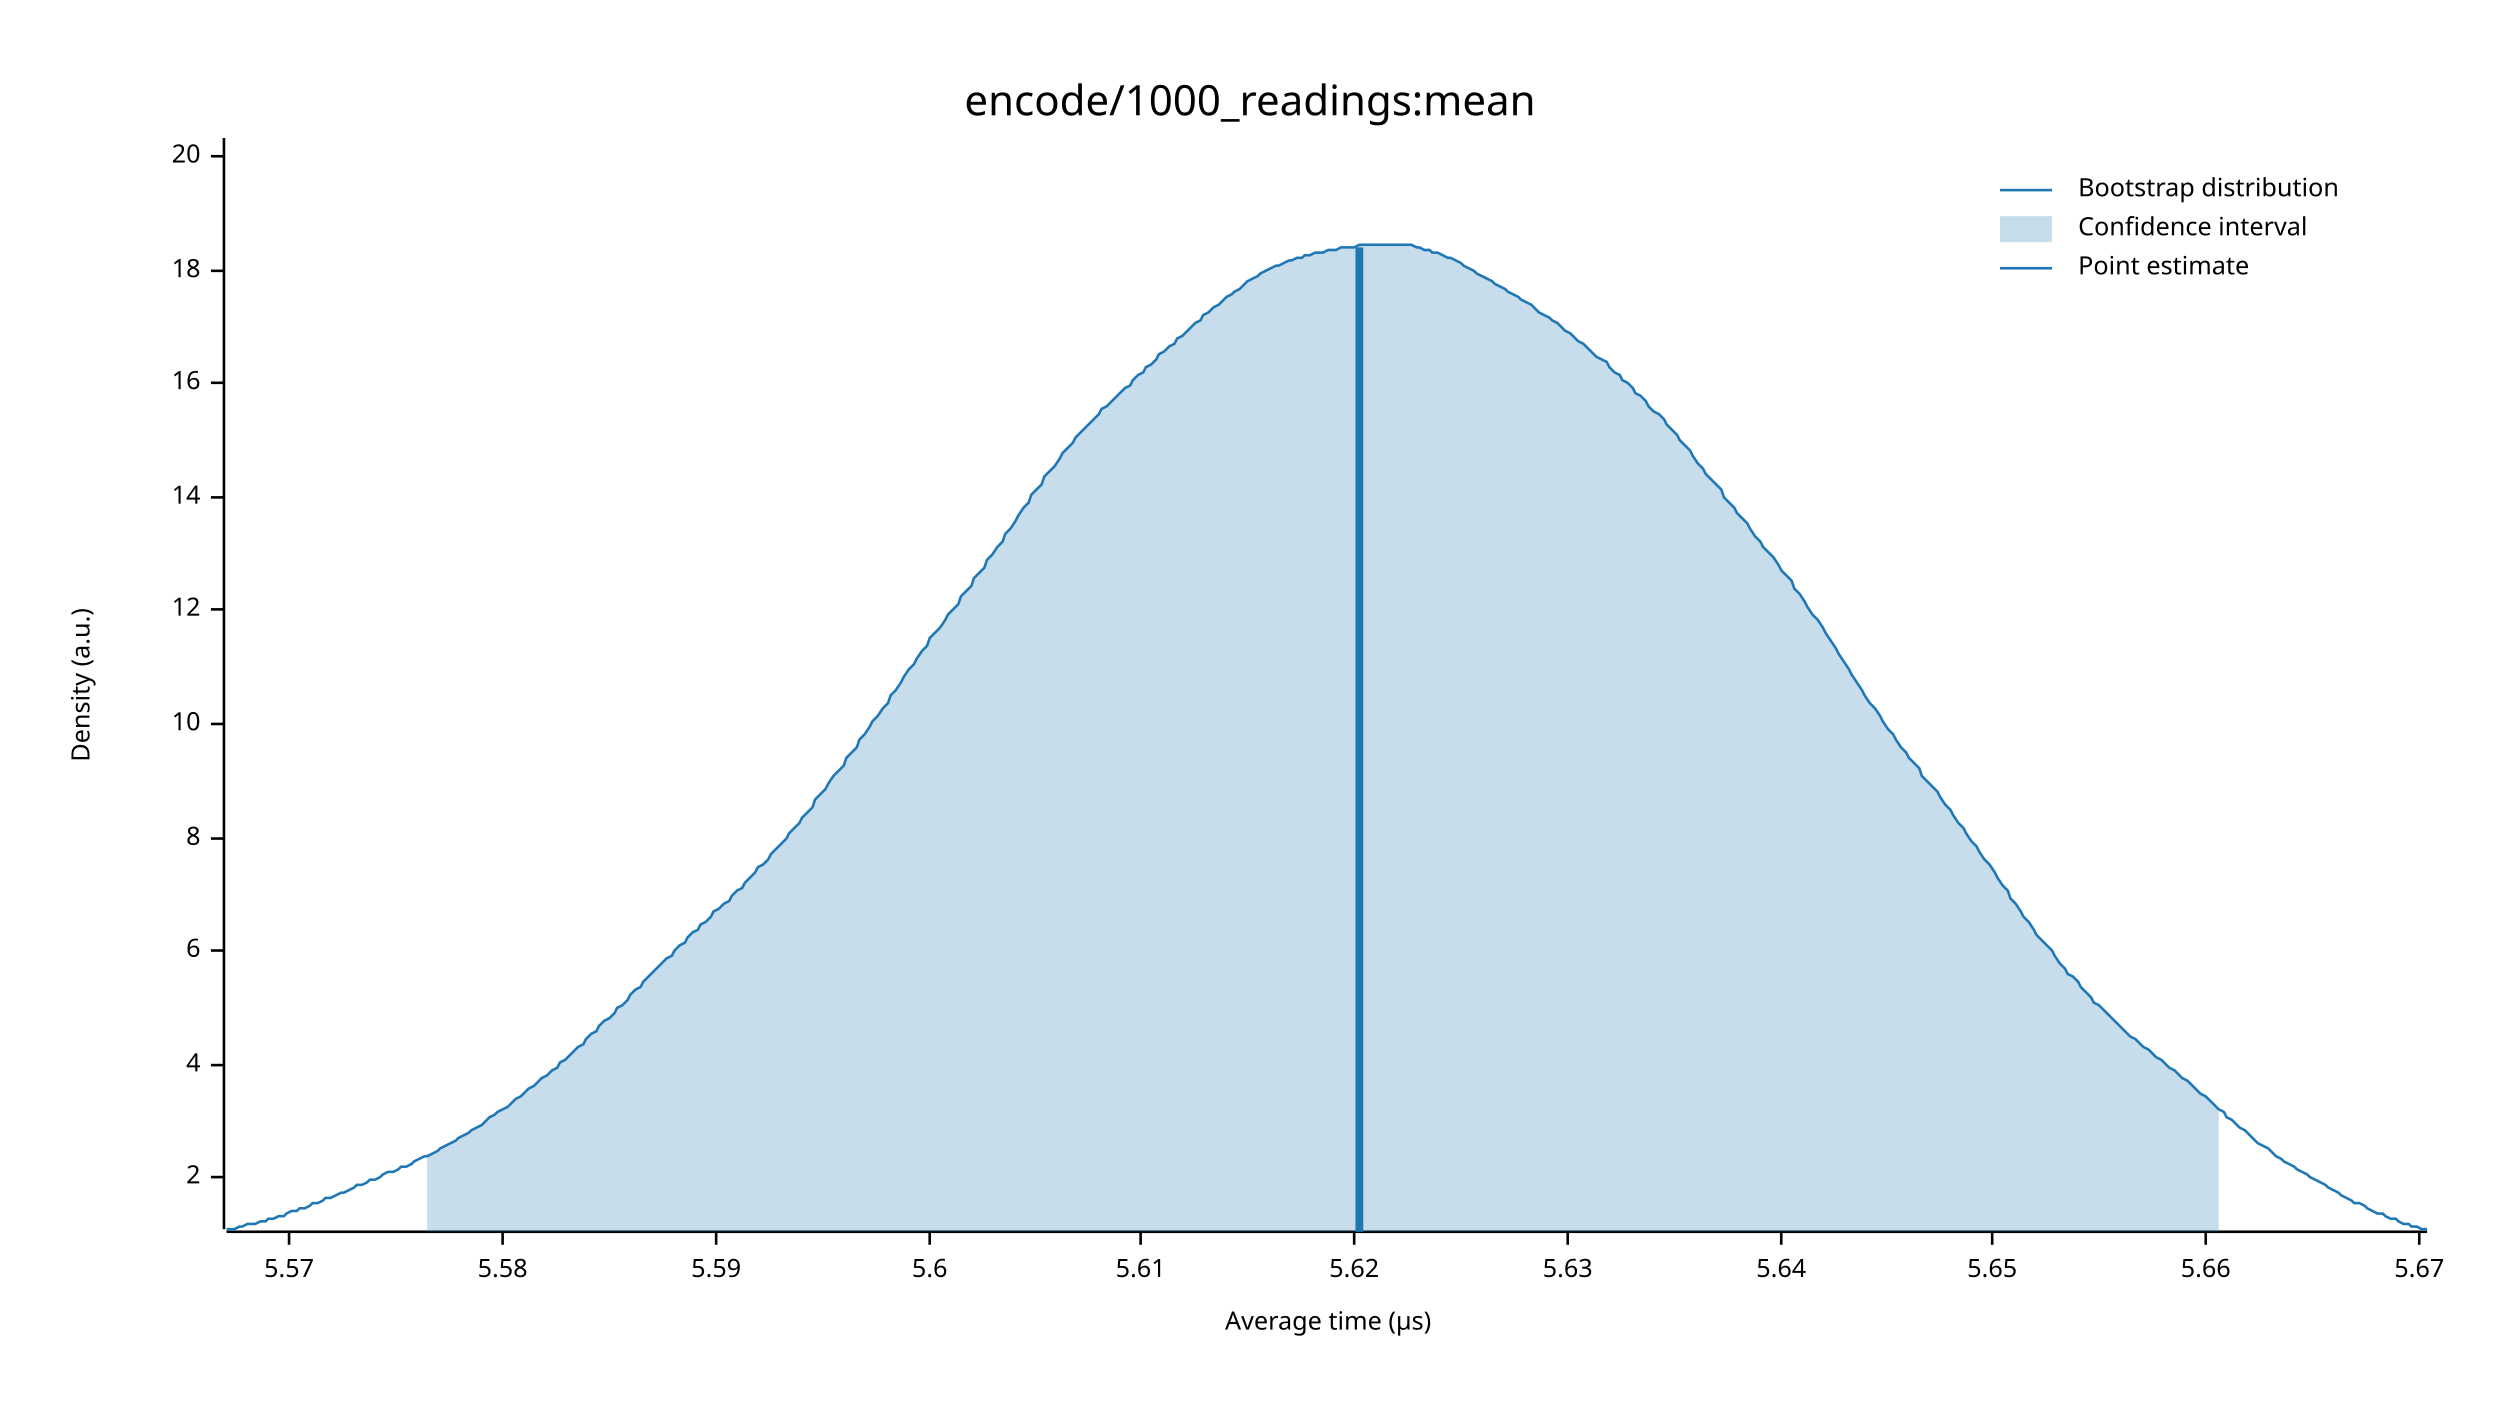
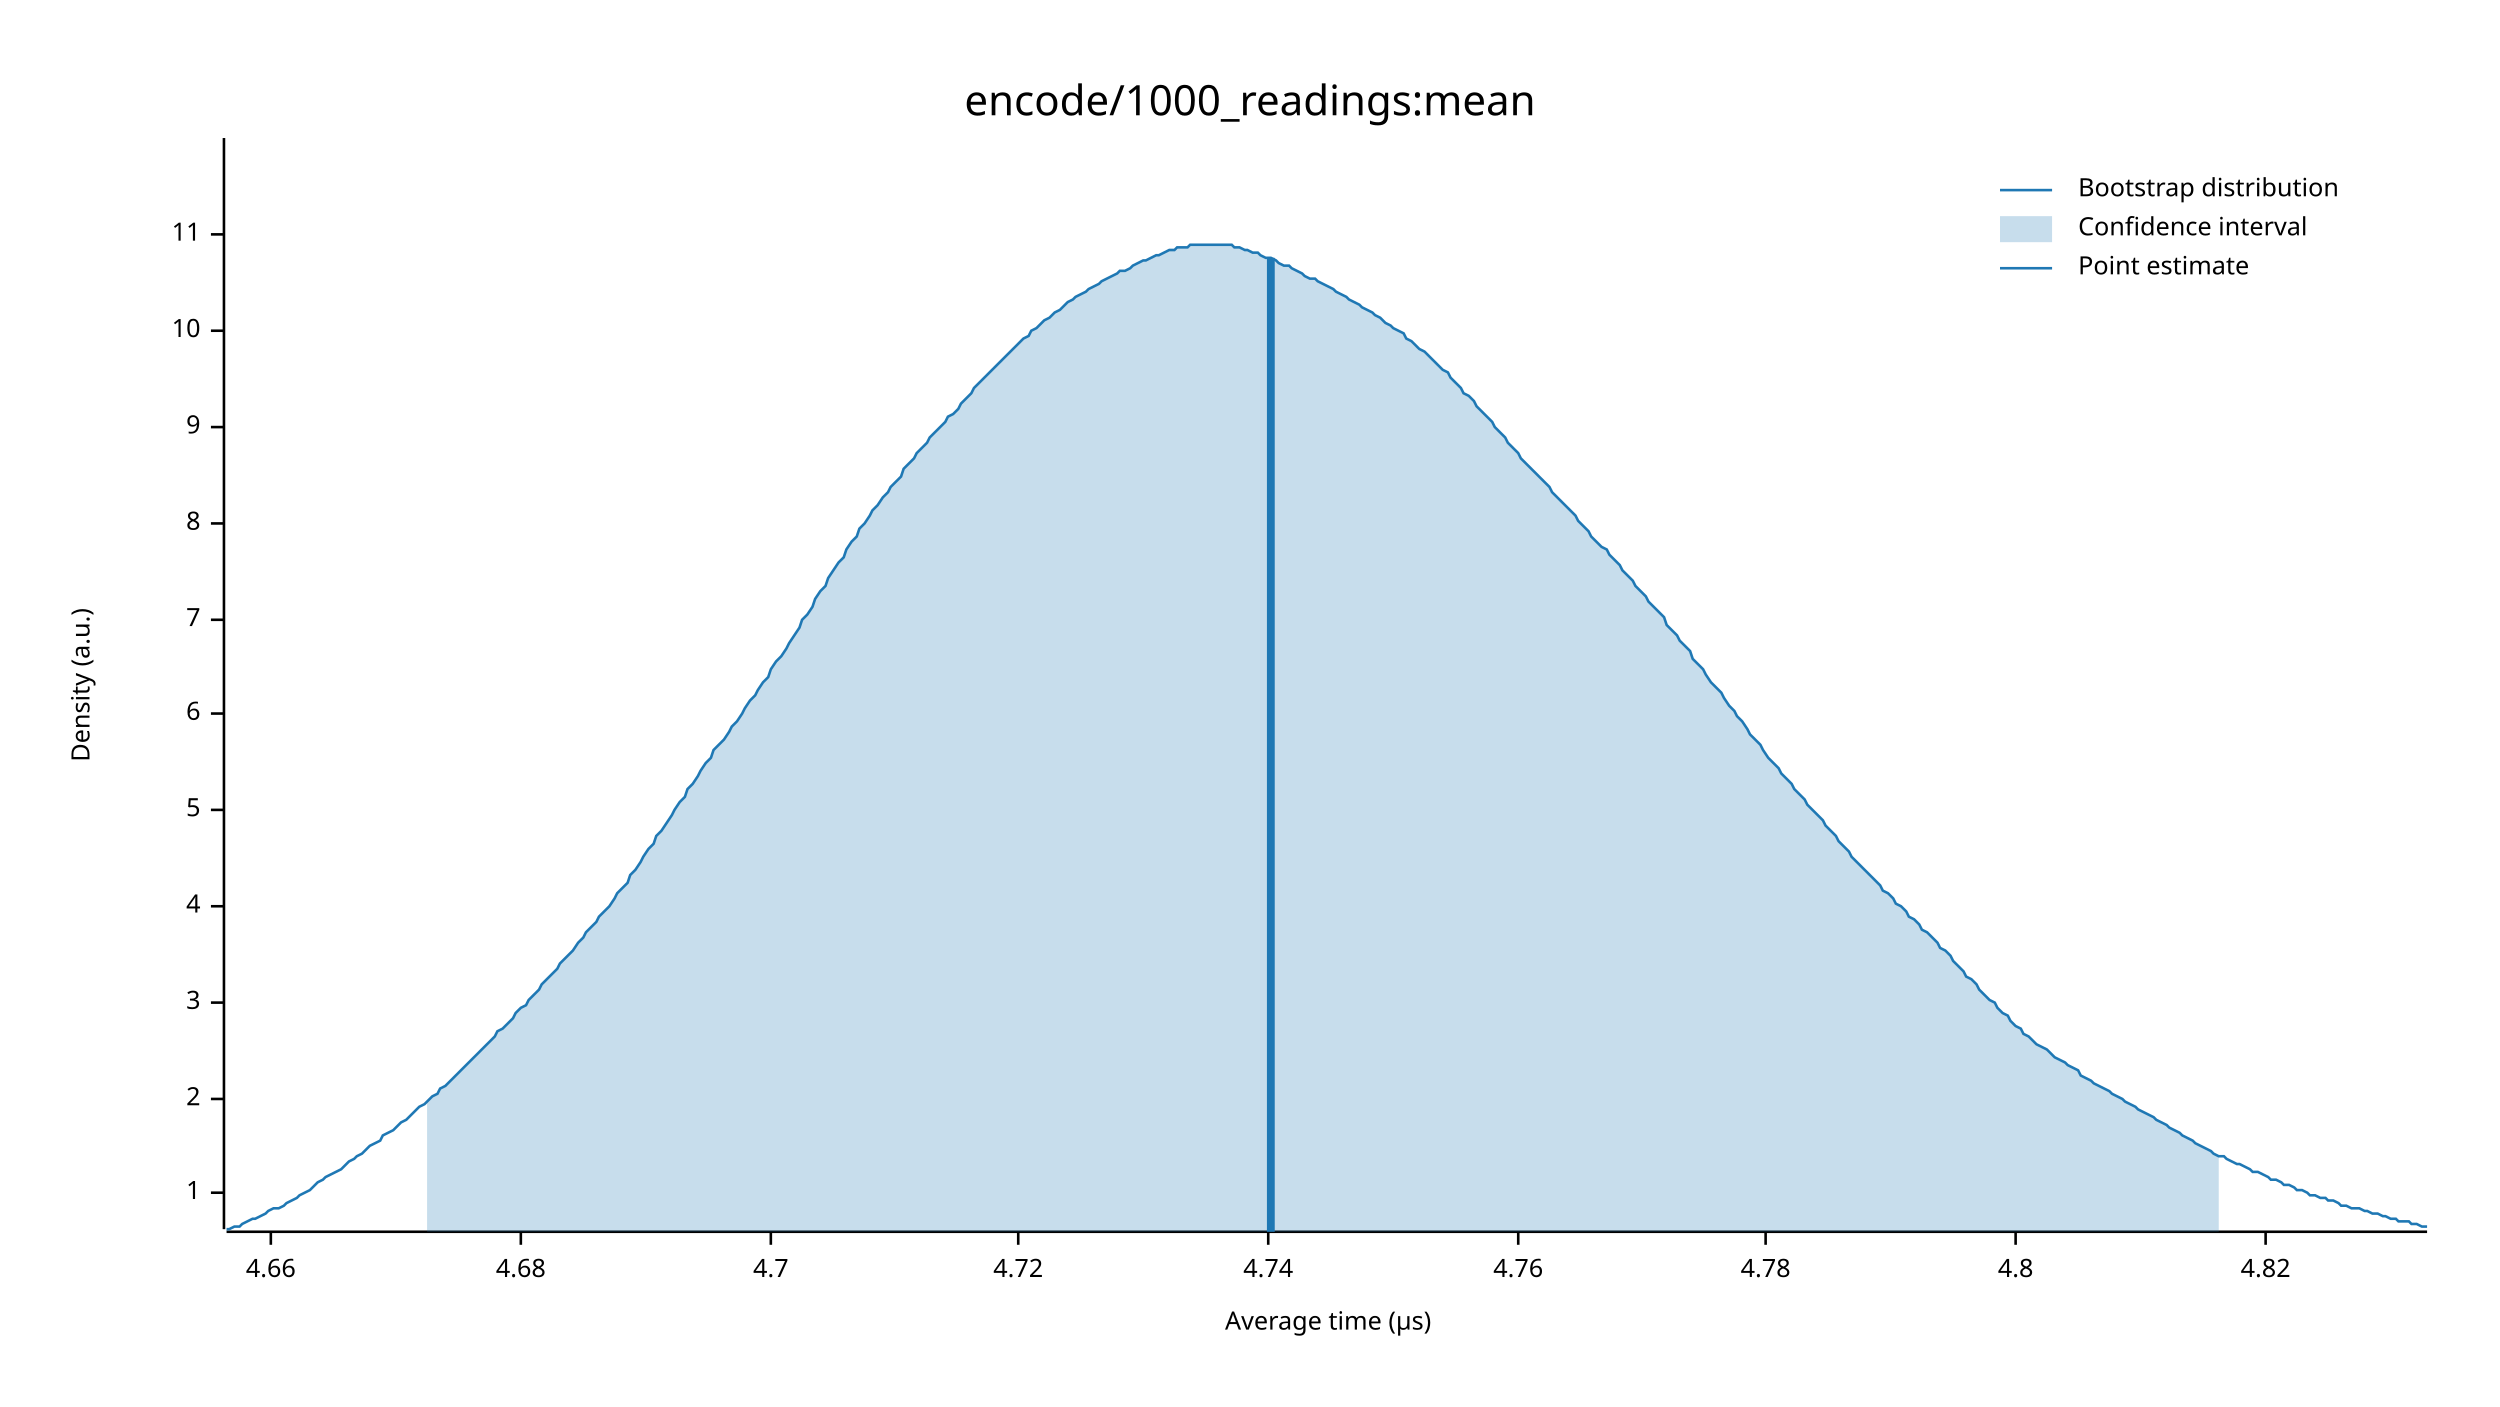
<svg xmlns="http://www.w3.org/2000/svg" width="960" height="540" viewBox="0 0 960 540">
  <text x="480" y="32" dy="0.76em" text-anchor="middle" font-family="sans-serif" font-size="16.129" opacity="1" fill="#000000">
encode/1000_readings:mean
</text>
  <text x="27" y="263" dy="0.76em" text-anchor="middle" font-family="sans-serif" font-size="9.677" opacity="1" fill="#000000" transform="rotate(270, 27, 263)">
Density (a.u.)
</text>
  <text x="510" y="513" dy="-0.5ex" text-anchor="middle" font-family="sans-serif" font-size="9.677" opacity="1" fill="#000000">
Average time (µs)
</text>
  <polyline fill="none" opacity="1" stroke="#000000" stroke-width="1" points="86,53 86,472 " />
-   <text x="77" y="452" dy="0.5ex" text-anchor="end" font-family="sans-serif" font-size="9.677" opacity="1" fill="#000000">
+   <text x="77" y="458" dy="0.5ex" text-anchor="end" font-family="sans-serif" font-size="9.677" opacity="1" fill="#000000">
+ 1
+ </text>
+   <polyline fill="none" opacity="1" stroke="#000000" stroke-width="1" points="81,458 86,458 " />
+   <text x="77" y="422" dy="0.5ex" text-anchor="end" font-family="sans-serif" font-size="9.677" opacity="1" fill="#000000">
2
</text>
-   <polyline fill="none" opacity="1" stroke="#000000" stroke-width="1" points="81,452 86,452 " />
-   <text x="77" y="409" dy="0.5ex" text-anchor="end" font-family="sans-serif" font-size="9.677" opacity="1" fill="#000000">
+   <polyline fill="none" opacity="1" stroke="#000000" stroke-width="1" points="81,422 86,422 " />
+   <text x="77" y="385" dy="0.5ex" text-anchor="end" font-family="sans-serif" font-size="9.677" opacity="1" fill="#000000">
+ 3
+ </text>
+   <polyline fill="none" opacity="1" stroke="#000000" stroke-width="1" points="81,385 86,385 " />
+   <text x="77" y="348" dy="0.5ex" text-anchor="end" font-family="sans-serif" font-size="9.677" opacity="1" fill="#000000">
4
</text>
-   <polyline fill="none" opacity="1" stroke="#000000" stroke-width="1" points="81,409 86,409 " />
-   <text x="77" y="365" dy="0.5ex" text-anchor="end" font-family="sans-serif" font-size="9.677" opacity="1" fill="#000000">
+   <polyline fill="none" opacity="1" stroke="#000000" stroke-width="1" points="81,348 86,348 " />
+   <text x="77" y="311" dy="0.5ex" text-anchor="end" font-family="sans-serif" font-size="9.677" opacity="1" fill="#000000">
+ 5
+ </text>
+   <polyline fill="none" opacity="1" stroke="#000000" stroke-width="1" points="81,311 86,311 " />
+   <text x="77" y="274" dy="0.5ex" text-anchor="end" font-family="sans-serif" font-size="9.677" opacity="1" fill="#000000">
6
</text>
-   <polyline fill="none" opacity="1" stroke="#000000" stroke-width="1" points="81,365 86,365 " />
-   <text x="77" y="322" dy="0.5ex" text-anchor="end" font-family="sans-serif" font-size="9.677" opacity="1" fill="#000000">
+   <polyline fill="none" opacity="1" stroke="#000000" stroke-width="1" points="81,274 86,274 " />
+   <text x="77" y="238" dy="0.5ex" text-anchor="end" font-family="sans-serif" font-size="9.677" opacity="1" fill="#000000">
+ 7
+ </text>
+   <polyline fill="none" opacity="1" stroke="#000000" stroke-width="1" points="81,238 86,238 " />
+   <text x="77" y="201" dy="0.5ex" text-anchor="end" font-family="sans-serif" font-size="9.677" opacity="1" fill="#000000">
8
</text>
-   <polyline fill="none" opacity="1" stroke="#000000" stroke-width="1" points="81,322 86,322 " />
-   <text x="77" y="278" dy="0.5ex" text-anchor="end" font-family="sans-serif" font-size="9.677" opacity="1" fill="#000000">
+   <polyline fill="none" opacity="1" stroke="#000000" stroke-width="1" points="81,201 86,201 " />
+   <text x="77" y="164" dy="0.5ex" text-anchor="end" font-family="sans-serif" font-size="9.677" opacity="1" fill="#000000">
+ 9
+ </text>
+   <polyline fill="none" opacity="1" stroke="#000000" stroke-width="1" points="81,164 86,164 " />
+   <text x="77" y="127" dy="0.5ex" text-anchor="end" font-family="sans-serif" font-size="9.677" opacity="1" fill="#000000">
10
</text>
-   <polyline fill="none" opacity="1" stroke="#000000" stroke-width="1" points="81,278 86,278 " />
-   <text x="77" y="234" dy="0.5ex" text-anchor="end" font-family="sans-serif" font-size="9.677" opacity="1" fill="#000000">
- 12
+   <polyline fill="none" opacity="1" stroke="#000000" stroke-width="1" points="81,127 86,127 " />
+   <text x="77" y="90" dy="0.5ex" text-anchor="end" font-family="sans-serif" font-size="9.677" opacity="1" fill="#000000">
+ 11
</text>
-   <polyline fill="none" opacity="1" stroke="#000000" stroke-width="1" points="81,234 86,234 " />
-   <text x="77" y="191" dy="0.5ex" text-anchor="end" font-family="sans-serif" font-size="9.677" opacity="1" fill="#000000">
- 14
+   <polyline fill="none" opacity="1" stroke="#000000" stroke-width="1" points="81,90 86,90 " />
+   <polyline fill="none" opacity="1" stroke="#000000" stroke-width="1" points="87,473 932,473 " />
+   <text x="104" y="483" dy="0.76em" text-anchor="middle" font-family="sans-serif" font-size="9.677" opacity="1" fill="#000000">
+ 4.66
</text>
-   <polyline fill="none" opacity="1" stroke="#000000" stroke-width="1" points="81,191 86,191 " />
-   <text x="77" y="147" dy="0.5ex" text-anchor="end" font-family="sans-serif" font-size="9.677" opacity="1" fill="#000000">
- 16
+   <polyline fill="none" opacity="1" stroke="#000000" stroke-width="1" points="104,473 104,478 " />
+   <text x="200" y="483" dy="0.76em" text-anchor="middle" font-family="sans-serif" font-size="9.677" opacity="1" fill="#000000">
+ 4.68
</text>
-   <polyline fill="none" opacity="1" stroke="#000000" stroke-width="1" points="81,147 86,147 " />
-   <text x="77" y="104" dy="0.5ex" text-anchor="end" font-family="sans-serif" font-size="9.677" opacity="1" fill="#000000">
- 18
+   <polyline fill="none" opacity="1" stroke="#000000" stroke-width="1" points="200,473 200,478 " />
+   <text x="296" y="483" dy="0.76em" text-anchor="middle" font-family="sans-serif" font-size="9.677" opacity="1" fill="#000000">
+ 4.7
</text>
-   <polyline fill="none" opacity="1" stroke="#000000" stroke-width="1" points="81,104 86,104 " />
-   <text x="77" y="60" dy="0.5ex" text-anchor="end" font-family="sans-serif" font-size="9.677" opacity="1" fill="#000000">
- 20
+   <polyline fill="none" opacity="1" stroke="#000000" stroke-width="1" points="296,473 296,478 " />
+   <text x="391" y="483" dy="0.76em" text-anchor="middle" font-family="sans-serif" font-size="9.677" opacity="1" fill="#000000">
+ 4.72
</text>
-   <polyline fill="none" opacity="1" stroke="#000000" stroke-width="1" points="81,60 86,60 " />
-   <polyline fill="none" opacity="1" stroke="#000000" stroke-width="1" points="87,473 932,473 " />
-   <text x="111" y="483" dy="0.76em" text-anchor="middle" font-family="sans-serif" font-size="9.677" opacity="1" fill="#000000">
- 5.57
+   <polyline fill="none" opacity="1" stroke="#000000" stroke-width="1" points="391,473 391,478 " />
+   <text x="487" y="483" dy="0.76em" text-anchor="middle" font-family="sans-serif" font-size="9.677" opacity="1" fill="#000000">
+ 4.74
</text>
-   <polyline fill="none" opacity="1" stroke="#000000" stroke-width="1" points="111,473 111,478 " />
-   <text x="193" y="483" dy="0.76em" text-anchor="middle" font-family="sans-serif" font-size="9.677" opacity="1" fill="#000000">
- 5.58
+   <polyline fill="none" opacity="1" stroke="#000000" stroke-width="1" points="487,473 487,478 " />
+   <text x="583" y="483" dy="0.76em" text-anchor="middle" font-family="sans-serif" font-size="9.677" opacity="1" fill="#000000">
+ 4.76
</text>
-   <polyline fill="none" opacity="1" stroke="#000000" stroke-width="1" points="193,473 193,478 " />
-   <text x="275" y="483" dy="0.76em" text-anchor="middle" font-family="sans-serif" font-size="9.677" opacity="1" fill="#000000">
- 5.59
+   <polyline fill="none" opacity="1" stroke="#000000" stroke-width="1" points="583,473 583,478 " />
+   <text x="678" y="483" dy="0.76em" text-anchor="middle" font-family="sans-serif" font-size="9.677" opacity="1" fill="#000000">
+ 4.78
</text>
-   <polyline fill="none" opacity="1" stroke="#000000" stroke-width="1" points="275,473 275,478 " />
-   <text x="357" y="483" dy="0.76em" text-anchor="middle" font-family="sans-serif" font-size="9.677" opacity="1" fill="#000000">
- 5.6
+   <polyline fill="none" opacity="1" stroke="#000000" stroke-width="1" points="678,473 678,478 " />
+   <text x="774" y="483" dy="0.76em" text-anchor="middle" font-family="sans-serif" font-size="9.677" opacity="1" fill="#000000">
+ 4.8
</text>
-   <polyline fill="none" opacity="1" stroke="#000000" stroke-width="1" points="357,473 357,478 " />
-   <text x="438" y="483" dy="0.76em" text-anchor="middle" font-family="sans-serif" font-size="9.677" opacity="1" fill="#000000">
- 5.61
+   <polyline fill="none" opacity="1" stroke="#000000" stroke-width="1" points="774,473 774,478 " />
+   <text x="870" y="483" dy="0.76em" text-anchor="middle" font-family="sans-serif" font-size="9.677" opacity="1" fill="#000000">
+ 4.82
</text>
-   <polyline fill="none" opacity="1" stroke="#000000" stroke-width="1" points="438,473 438,478 " />
-   <text x="520" y="483" dy="0.76em" text-anchor="middle" font-family="sans-serif" font-size="9.677" opacity="1" fill="#000000">
- 5.62
- </text>
-   <polyline fill="none" opacity="1" stroke="#000000" stroke-width="1" points="520,473 520,478 " />
-   <text x="602" y="483" dy="0.76em" text-anchor="middle" font-family="sans-serif" font-size="9.677" opacity="1" fill="#000000">
- 5.63
- </text>
-   <polyline fill="none" opacity="1" stroke="#000000" stroke-width="1" points="602,473 602,478 " />
-   <text x="684" y="483" dy="0.76em" text-anchor="middle" font-family="sans-serif" font-size="9.677" opacity="1" fill="#000000">
- 5.64
- </text>
-   <polyline fill="none" opacity="1" stroke="#000000" stroke-width="1" points="684,473 684,478 " />
-   <text x="765" y="483" dy="0.76em" text-anchor="middle" font-family="sans-serif" font-size="9.677" opacity="1" fill="#000000">
- 5.65
- </text>
-   <polyline fill="none" opacity="1" stroke="#000000" stroke-width="1" points="765,473 765,478 " />
-   <text x="847" y="483" dy="0.76em" text-anchor="middle" font-family="sans-serif" font-size="9.677" opacity="1" fill="#000000">
- 5.66
- </text>
-   <polyline fill="none" opacity="1" stroke="#000000" stroke-width="1" points="847,473 847,478 " />
-   <text x="929" y="483" dy="0.76em" text-anchor="middle" font-family="sans-serif" font-size="9.677" opacity="1" fill="#000000">
- 5.67
- </text>
-   <polyline fill="none" opacity="1" stroke="#000000" stroke-width="1" points="929,473 929,478 " />
-   <polyline fill="none" opacity="1" stroke="#1F78B4" stroke-width="1" points="87,472 88,472 90,472 92,471 93,471 95,470 97,470 98,470 100,469 102,469 103,468 105,468 107,467 109,467 110,466 112,465 114,465 115,464 117,464 119,463 120,462 122,462 124,461 125,460 127,460 129,459 131,458 132,458 134,457 136,456 137,455 139,455 141,454 142,453 144,453 146,452 147,451 149,450 151,450 153,449 154,448 156,448 158,447 159,446 161,445 163,444 164,444 166,443 168,442 169,441 171,440 173,439 175,438 176,437 178,436 180,435 181,434 183,433 185,432 186,431 188,429 190,428 191,427 193,426 195,425 197,423 198,422 200,421 202,419 203,418 205,417 207,415 208,414 210,413 212,411 214,410 215,408 217,407 219,405 220,404 222,402 224,401 225,399 227,397 229,396 230,394 232,392 234,391 236,389 237,387 239,386 241,384 242,382 244,380 246,379 247,377 249,375 251,373 252,372 254,370 256,368 258,367 259,365 261,363 263,362 264,360 266,358 268,357 269,355 271,354 273,352 274,350 276,349 278,347 280,346 281,344 283,342 285,341 286,339 288,337 290,335 291,333 293,332 295,330 296,328 298,326 300,324 302,322 303,320 305,318 307,316 308,314 310,312 312,310 313,307 315,305 317,303 318,301 320,298 322,296 324,294 325,291 327,289 329,287 330,284 332,282 334,279 335,277 337,275 339,272 341,270 342,267 344,265 346,262 347,260 349,257 351,255 352,253 354,250 356,248 357,245 359,243 361,241 363,238 364,236 366,234 368,232 369,229 371,227 373,225 374,222 376,220 378,218 379,215 381,213 383,210 385,208 386,205 388,203 390,200 391,198 393,195 395,193 396,190 398,188 400,186 401,183 403,181 405,179 407,176 408,174 410,172 412,170 413,168 415,166 417,164 418,163 420,161 422,159 423,157 425,156 427,154 429,152 430,151 432,149 434,148 435,146 437,144 439,143 440,141 442,140 444,138 445,136 447,135 449,133 451,132 452,130 454,129 456,127 457,126 459,124 461,123 462,121 464,120 466,118 468,117 469,116 471,114 473,113 474,112 476,111 478,109 479,108 481,107 483,106 484,105 486,104 488,103 490,102 491,102 493,101 495,100 496,100 498,99 500,99 501,98 503,98 505,97 506,97 508,97 510,96 512,96 513,96 515,95 517,95 518,95 520,95 522,94 523,94 525,94 527,94 528,94 530,94 532,94 534,94 535,94 537,94 539,94 540,94 542,94 544,95 545,95 547,96 549,96 550,97 552,97 554,98 556,99 557,99 559,100 561,101 562,102 564,103 566,104 567,105 569,106 571,107 573,108 574,109 576,110 578,111 579,112 581,113 583,114 584,115 586,116 588,117 589,118 591,120 593,121 595,122 596,123 598,124 600,126 601,127 603,128 605,130 606,131 608,132 610,134 611,135 613,137 615,138 617,139 618,141 620,143 622,144 623,146 625,147 627,149 628,151 630,152 632,154 633,156 635,158 637,159 639,161 640,163 642,165 644,167 645,169 647,171 649,173 650,175 652,178 654,180 655,182 657,184 659,186 661,188 662,191 664,193 666,195 667,197 669,199 671,201 672,203 674,206 676,208 677,210 679,212 681,214 683,217 684,219 686,221 688,223 689,226 691,228 693,231 694,233 696,236 698,238 700,241 701,243 703,246 705,249 706,251 708,254 710,257 711,259 713,262 715,265 716,267 718,270 720,272 722,275 723,277 725,280 727,282 728,284 730,287 732,289 733,291 735,293 737,295 738,298 740,300 742,302 744,304 745,306 747,309 749,311 750,313 752,316 754,318 755,320 757,323 759,325 760,327 762,330 764,332 766,335 767,337 769,340 771,342 772,345 774,347 776,350 777,352 779,354 781,357 782,359 784,361 786,363 788,365 789,367 791,370 793,372 794,374 796,375 798,377 799,379 801,381 803,383 804,385 806,386 808,388 810,390 811,391 813,393 815,395 816,396 818,398 820,399 821,400 823,402 825,403 827,405 828,406 830,407 832,409 833,410 835,411 837,413 838,414 840,415 842,417 843,418 845,420 847,421 849,423 850,424 852,426 854,427 855,429 857,430 859,432 860,433 862,434 864,436 865,437 867,439 869,440 871,441 872,442 874,444 876,445 877,446 879,447 881,448 882,449 884,450 886,451 887,452 889,453 891,454 893,455 894,456 896,457 898,458 899,459 901,460 903,461 904,462 906,462 908,463 909,464 911,465 913,466 915,466 916,467 918,468 920,468 921,469 923,470 925,470 926,471 928,471 930,472 932,472 " />
-   <polygon opacity="0.25" fill="#1F78B4" points="164,444 166,443 168,442 169,441 171,440 173,439 175,438 176,437 178,436 180,435 181,434 183,433 185,432 186,431 188,429 190,428 191,427 193,426 195,425 197,423 198,422 200,421 202,419 203,418 205,417 207,415 208,414 210,413 212,411 214,410 215,408 217,407 219,405 220,404 222,402 224,401 225,399 227,397 229,396 230,394 232,392 234,391 236,389 237,387 239,386 241,384 242,382 244,380 246,379 247,377 249,375 251,373 252,372 254,370 256,368 258,367 259,365 261,363 263,362 264,360 266,358 268,357 269,355 271,354 273,352 274,350 276,349 278,347 280,346 281,344 283,342 285,341 286,339 288,337 290,335 291,333 293,332 295,330 296,328 298,326 300,324 302,322 303,320 305,318 307,316 308,314 310,312 312,310 313,307 315,305 317,303 318,301 320,298 322,296 324,294 325,291 327,289 329,287 330,284 332,282 334,279 335,277 337,275 339,272 341,270 342,267 344,265 346,262 347,260 349,257 351,255 352,253 354,250 356,248 357,245 359,243 361,241 363,238 364,236 366,234 368,232 369,229 371,227 373,225 374,222 376,220 378,218 379,215 381,213 383,210 385,208 386,205 388,203 390,200 391,198 393,195 395,193 396,190 398,188 400,186 401,183 403,181 405,179 407,176 408,174 410,172 412,170 413,168 415,166 417,164 418,163 420,161 422,159 423,157 425,156 427,154 429,152 430,151 432,149 434,148 435,146 437,144 439,143 440,141 442,140 444,138 445,136 447,135 449,133 451,132 452,130 454,129 456,127 457,126 459,124 461,123 462,121 464,120 466,118 468,117 469,116 471,114 473,113 474,112 476,111 478,109 479,108 481,107 483,106 484,105 486,104 488,103 490,102 491,102 493,101 495,100 496,100 498,99 500,99 501,98 503,98 505,97 506,97 508,97 510,96 512,96 513,96 515,95 517,95 518,95 520,95 522,94 523,94 525,94 527,94 528,94 530,94 532,94 534,94 535,94 537,94 539,94 540,94 542,94 544,95 545,95 547,96 549,96 550,97 552,97 554,98 556,99 557,99 559,100 561,101 562,102 564,103 566,104 567,105 569,106 571,107 573,108 574,109 576,110 578,111 579,112 581,113 583,114 584,115 586,116 588,117 589,118 591,120 593,121 595,122 596,123 598,124 600,126 601,127 603,128 605,130 606,131 608,132 610,134 611,135 613,137 615,138 617,139 618,141 620,143 622,144 623,146 625,147 627,149 628,151 630,152 632,154 633,156 635,158 637,159 639,161 640,163 642,165 644,167 645,169 647,171 649,173 650,175 652,178 654,180 655,182 657,184 659,186 661,188 662,191 664,193 666,195 667,197 669,199 671,201 672,203 674,206 676,208 677,210 679,212 681,214 683,217 684,219 686,221 688,223 689,226 691,228 693,231 694,233 696,236 698,238 700,241 701,243 703,246 705,249 706,251 708,254 710,257 711,259 713,262 715,265 716,267 718,270 720,272 722,275 723,277 725,280 727,282 728,284 730,287 732,289 733,291 735,293 737,295 738,298 740,300 742,302 744,304 745,306 747,309 749,311 750,313 752,316 754,318 755,320 757,323 759,325 760,327 762,330 764,332 766,335 767,337 769,340 771,342 772,345 774,347 776,350 777,352 779,354 781,357 782,359 784,361 786,363 788,365 789,367 791,370 793,372 794,374 796,375 798,377 799,379 801,381 803,383 804,385 806,386 808,388 810,390 811,391 813,393 815,395 816,396 818,398 820,399 821,400 823,402 825,403 827,405 828,406 830,407 832,409 833,410 835,411 837,413 838,414 840,415 842,417 843,418 845,420 847,421 849,423 850,424 852,426 852,473 164,473 " />
-   <polyline fill="none" opacity="1" stroke="#1F78B4" stroke-width="3" points="522,473 522,95 " />
+   <polyline fill="none" opacity="1" stroke="#000000" stroke-width="1" points="870,473 870,478 " />
+   <polyline fill="none" opacity="1" stroke="#1F78B4" stroke-width="1" points="87,472 88,472 90,471 92,471 93,470 95,469 97,468 98,468 100,467 102,466 103,465 105,464 107,464 109,463 110,462 112,461 114,460 115,459 117,458 119,457 120,456 122,454 124,453 125,452 127,451 129,450 131,449 132,448 134,446 136,445 137,444 139,443 141,441 142,440 144,439 146,438 147,436 149,435 151,434 153,432 154,431 156,430 158,428 159,427 161,425 163,424 164,423 166,421 168,420 169,418 171,417 173,415 175,413 176,412 178,410 180,408 181,407 183,405 185,403 186,402 188,400 190,398 191,396 193,395 195,393 197,391 198,389 200,387 202,386 203,384 205,382 207,380 208,378 210,376 212,374 214,372 215,370 217,368 219,366 220,365 222,362 224,360 225,358 227,356 229,354 230,352 232,350 234,348 236,345 237,343 239,341 241,339 242,336 244,334 246,331 247,329 249,326 251,324 252,321 254,319 256,316 258,313 259,311 261,308 263,306 264,303 266,301 268,298 269,296 271,293 273,291 274,288 276,286 278,284 280,281 281,279 283,277 285,274 286,272 288,269 290,267 291,265 293,262 295,260 296,257 298,254 300,252 302,249 303,247 305,244 307,241 308,238 310,236 312,233 313,230 315,227 317,225 318,222 320,219 322,216 324,214 325,211 327,208 329,206 330,203 332,201 334,198 335,196 337,194 339,191 341,189 342,187 344,185 346,183 347,180 349,178 351,176 352,174 354,172 356,170 357,168 359,166 361,164 363,162 364,160 366,159 368,157 369,155 371,153 373,151 374,149 376,147 378,145 379,144 381,142 383,140 385,138 386,137 388,135 390,133 391,132 393,130 395,129 396,127 398,126 400,124 401,123 403,122 405,120 407,119 408,118 410,116 412,115 413,114 415,113 417,112 418,111 420,110 422,109 423,108 425,107 427,106 429,105 430,104 432,104 434,103 435,102 437,101 439,100 440,100 442,99 444,98 445,98 447,97 449,96 451,96 452,95 454,95 456,95 457,94 459,94 461,94 462,94 464,94 466,94 468,94 469,94 471,94 473,94 474,95 476,95 478,96 479,96 481,97 483,97 484,98 486,99 488,99 490,100 491,101 493,102 495,102 496,103 498,104 500,105 501,106 503,107 505,107 506,108 508,109 510,110 512,111 513,112 515,113 517,114 518,115 520,116 522,117 523,118 525,119 527,120 528,121 530,122 532,124 534,125 535,126 537,127 539,128 540,130 542,131 544,133 545,134 547,135 549,137 550,138 552,140 554,142 556,143 557,145 559,147 561,149 562,151 564,152 566,154 567,156 569,158 571,160 573,162 574,164 576,166 578,168 579,170 581,172 583,174 584,176 586,178 588,180 589,181 591,183 593,185 595,187 596,189 598,191 600,193 601,194 603,196 605,198 606,200 608,202 610,204 611,206 613,208 615,210 617,211 618,213 620,215 622,217 623,219 625,221 627,223 628,225 630,227 632,229 633,231 635,233 637,235 639,237 640,240 642,242 644,244 645,246 647,248 649,250 650,253 652,255 654,257 655,259 657,262 659,264 661,266 662,268 664,271 666,273 667,275 669,277 671,280 672,282 674,284 676,286 677,288 679,291 681,293 683,295 684,297 686,299 688,301 689,303 691,305 693,307 694,309 696,311 698,313 700,315 701,317 703,319 705,321 706,323 708,325 710,327 711,329 713,331 715,333 716,334 718,336 720,338 722,340 723,342 725,343 727,345 728,347 730,348 732,350 733,352 735,353 737,355 738,357 740,358 742,360 744,362 745,364 747,365 749,367 750,369 752,371 754,373 755,375 757,376 759,378 760,380 762,382 764,384 766,385 767,387 769,389 771,390 772,392 774,394 776,395 777,397 779,398 781,400 782,401 784,402 786,403 788,405 789,406 791,407 793,408 794,409 796,410 798,411 799,413 801,414 803,415 804,416 806,417 808,418 810,419 811,420 813,421 815,422 816,423 818,424 820,425 821,426 823,427 825,428 827,429 828,430 830,431 832,432 833,433 835,434 837,435 838,436 840,437 842,438 843,439 845,440 847,441 849,442 850,443 852,444 854,444 855,445 857,446 859,447 860,447 862,448 864,449 865,450 867,450 869,451 871,452 872,453 874,453 876,454 877,455 879,455 881,456 882,457 884,457 886,458 887,459 889,459 891,460 893,460 894,461 896,461 898,462 899,463 901,463 903,464 904,464 906,464 908,465 909,465 911,466 913,466 915,467 916,467 918,468 920,468 921,469 923,469 925,469 926,470 928,470 930,471 932,471 " />
+   <polygon opacity="0.25" fill="#1F78B4" points="164,423 166,421 168,420 169,418 171,417 173,415 175,413 176,412 178,410 180,408 181,407 183,405 185,403 186,402 188,400 190,398 191,396 193,395 195,393 197,391 198,389 200,387 202,386 203,384 205,382 207,380 208,378 210,376 212,374 214,372 215,370 217,368 219,366 220,365 222,362 224,360 225,358 227,356 229,354 230,352 232,350 234,348 236,345 237,343 239,341 241,339 242,336 244,334 246,331 247,329 249,326 251,324 252,321 254,319 256,316 258,313 259,311 261,308 263,306 264,303 266,301 268,298 269,296 271,293 273,291 274,288 276,286 278,284 280,281 281,279 283,277 285,274 286,272 288,269 290,267 291,265 293,262 295,260 296,257 298,254 300,252 302,249 303,247 305,244 307,241 308,238 310,236 312,233 313,230 315,227 317,225 318,222 320,219 322,216 324,214 325,211 327,208 329,206 330,203 332,201 334,198 335,196 337,194 339,191 341,189 342,187 344,185 346,183 347,180 349,178 351,176 352,174 354,172 356,170 357,168 359,166 361,164 363,162 364,160 366,159 368,157 369,155 371,153 373,151 374,149 376,147 378,145 379,144 381,142 383,140 385,138 386,137 388,135 390,133 391,132 393,130 395,129 396,127 398,126 400,124 401,123 403,122 405,120 407,119 408,118 410,116 412,115 413,114 415,113 417,112 418,111 420,110 422,109 423,108 425,107 427,106 429,105 430,104 432,104 434,103 435,102 437,101 439,100 440,100 442,99 444,98 445,98 447,97 449,96 451,96 452,95 454,95 456,95 457,94 459,94 461,94 462,94 464,94 466,94 468,94 469,94 471,94 473,94 474,95 476,95 478,96 479,96 481,97 483,97 484,98 486,99 488,99 490,100 491,101 493,102 495,102 496,103 498,104 500,105 501,106 503,107 505,107 506,108 508,109 510,110 512,111 513,112 515,113 517,114 518,115 520,116 522,117 523,118 525,119 527,120 528,121 530,122 532,124 534,125 535,126 537,127 539,128 540,130 542,131 544,133 545,134 547,135 549,137 550,138 552,140 554,142 556,143 557,145 559,147 561,149 562,151 564,152 566,154 567,156 569,158 571,160 573,162 574,164 576,166 578,168 579,170 581,172 583,174 584,176 586,178 588,180 589,181 591,183 593,185 595,187 596,189 598,191 600,193 601,194 603,196 605,198 606,200 608,202 610,204 611,206 613,208 615,210 617,211 618,213 620,215 622,217 623,219 625,221 627,223 628,225 630,227 632,229 633,231 635,233 637,235 639,237 640,240 642,242 644,244 645,246 647,248 649,250 650,253 652,255 654,257 655,259 657,262 659,264 661,266 662,268 664,271 666,273 667,275 669,277 671,280 672,282 674,284 676,286 677,288 679,291 681,293 683,295 684,297 686,299 688,301 689,303 691,305 693,307 694,309 696,311 698,313 700,315 701,317 703,319 705,321 706,323 708,325 710,327 711,329 713,331 715,333 716,334 718,336 720,338 722,340 723,342 725,343 727,345 728,347 730,348 732,350 733,352 735,353 737,355 738,357 740,358 742,360 744,362 745,364 747,365 749,367 750,369 752,371 754,373 755,375 757,376 759,378 760,380 762,382 764,384 766,385 767,387 769,389 771,390 772,392 774,394 776,395 777,397 779,398 781,400 782,401 784,402 786,403 788,405 789,406 791,407 793,408 794,409 796,410 798,411 799,413 801,414 803,415 804,416 806,417 808,418 810,419 811,420 813,421 815,422 816,423 818,424 820,425 821,426 823,427 825,428 827,429 828,430 830,431 832,432 833,433 835,434 837,435 838,436 840,437 842,438 843,439 845,440 847,441 849,442 850,443 852,444 852,473 164,473 " />
+   <polyline fill="none" opacity="1" stroke="#1F78B4" stroke-width="3" points="488,473 488,99 " />
  <text x="798" y="68" dy="0.76em" text-anchor="start" font-family="sans-serif" font-size="9.677" opacity="1" fill="#000000">
Bootstrap distribution
</text>
  <text x="798" y="83" dy="0.76em" text-anchor="start" font-family="sans-serif" font-size="9.677" opacity="1" fill="#000000">
Confidence interval
</text>
  <text x="798" y="98" dy="0.76em" text-anchor="start" font-family="sans-serif" font-size="9.677" opacity="1" fill="#000000">
Point estimate
</text>
  <polyline fill="none" opacity="1" stroke="#1F78B4" stroke-width="1" points="768,73 788,73 " />
  <rect x="768" y="83" width="20" height="10" opacity="0.25" fill="#1F78B4" stroke="none" />
  <polyline fill="none" opacity="1" stroke="#1F78B4" stroke-width="1" points="768,103 788,103 " />
</svg>
